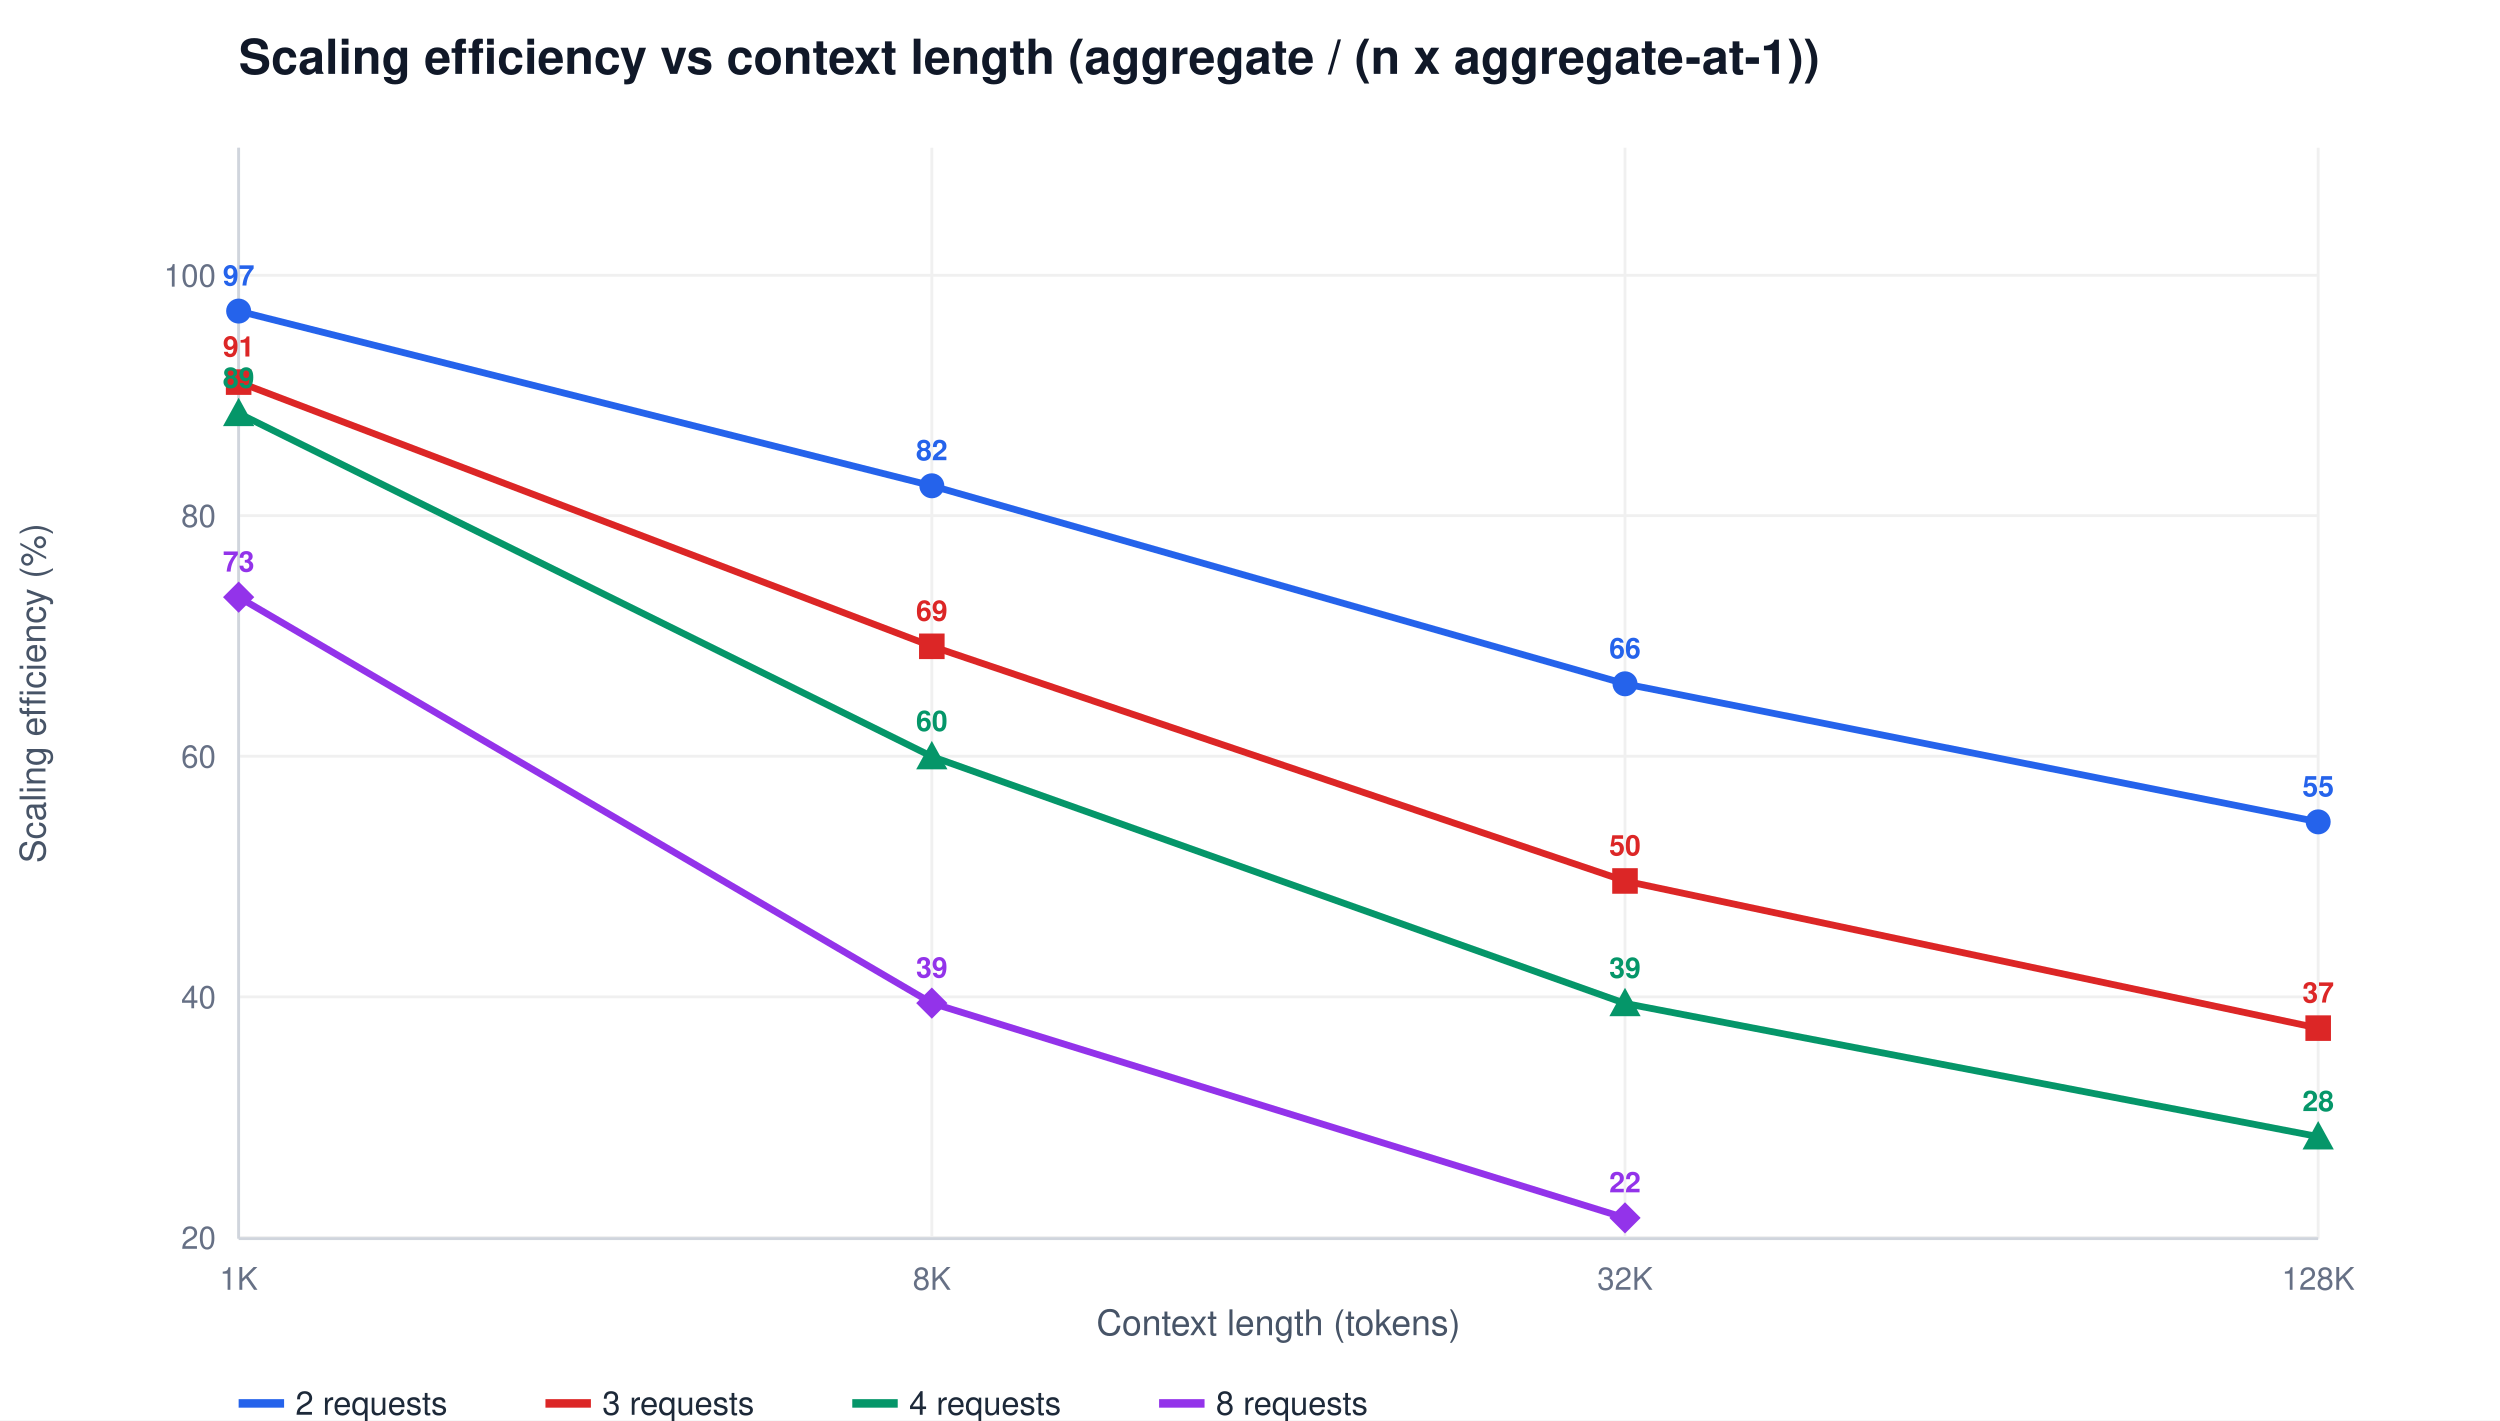
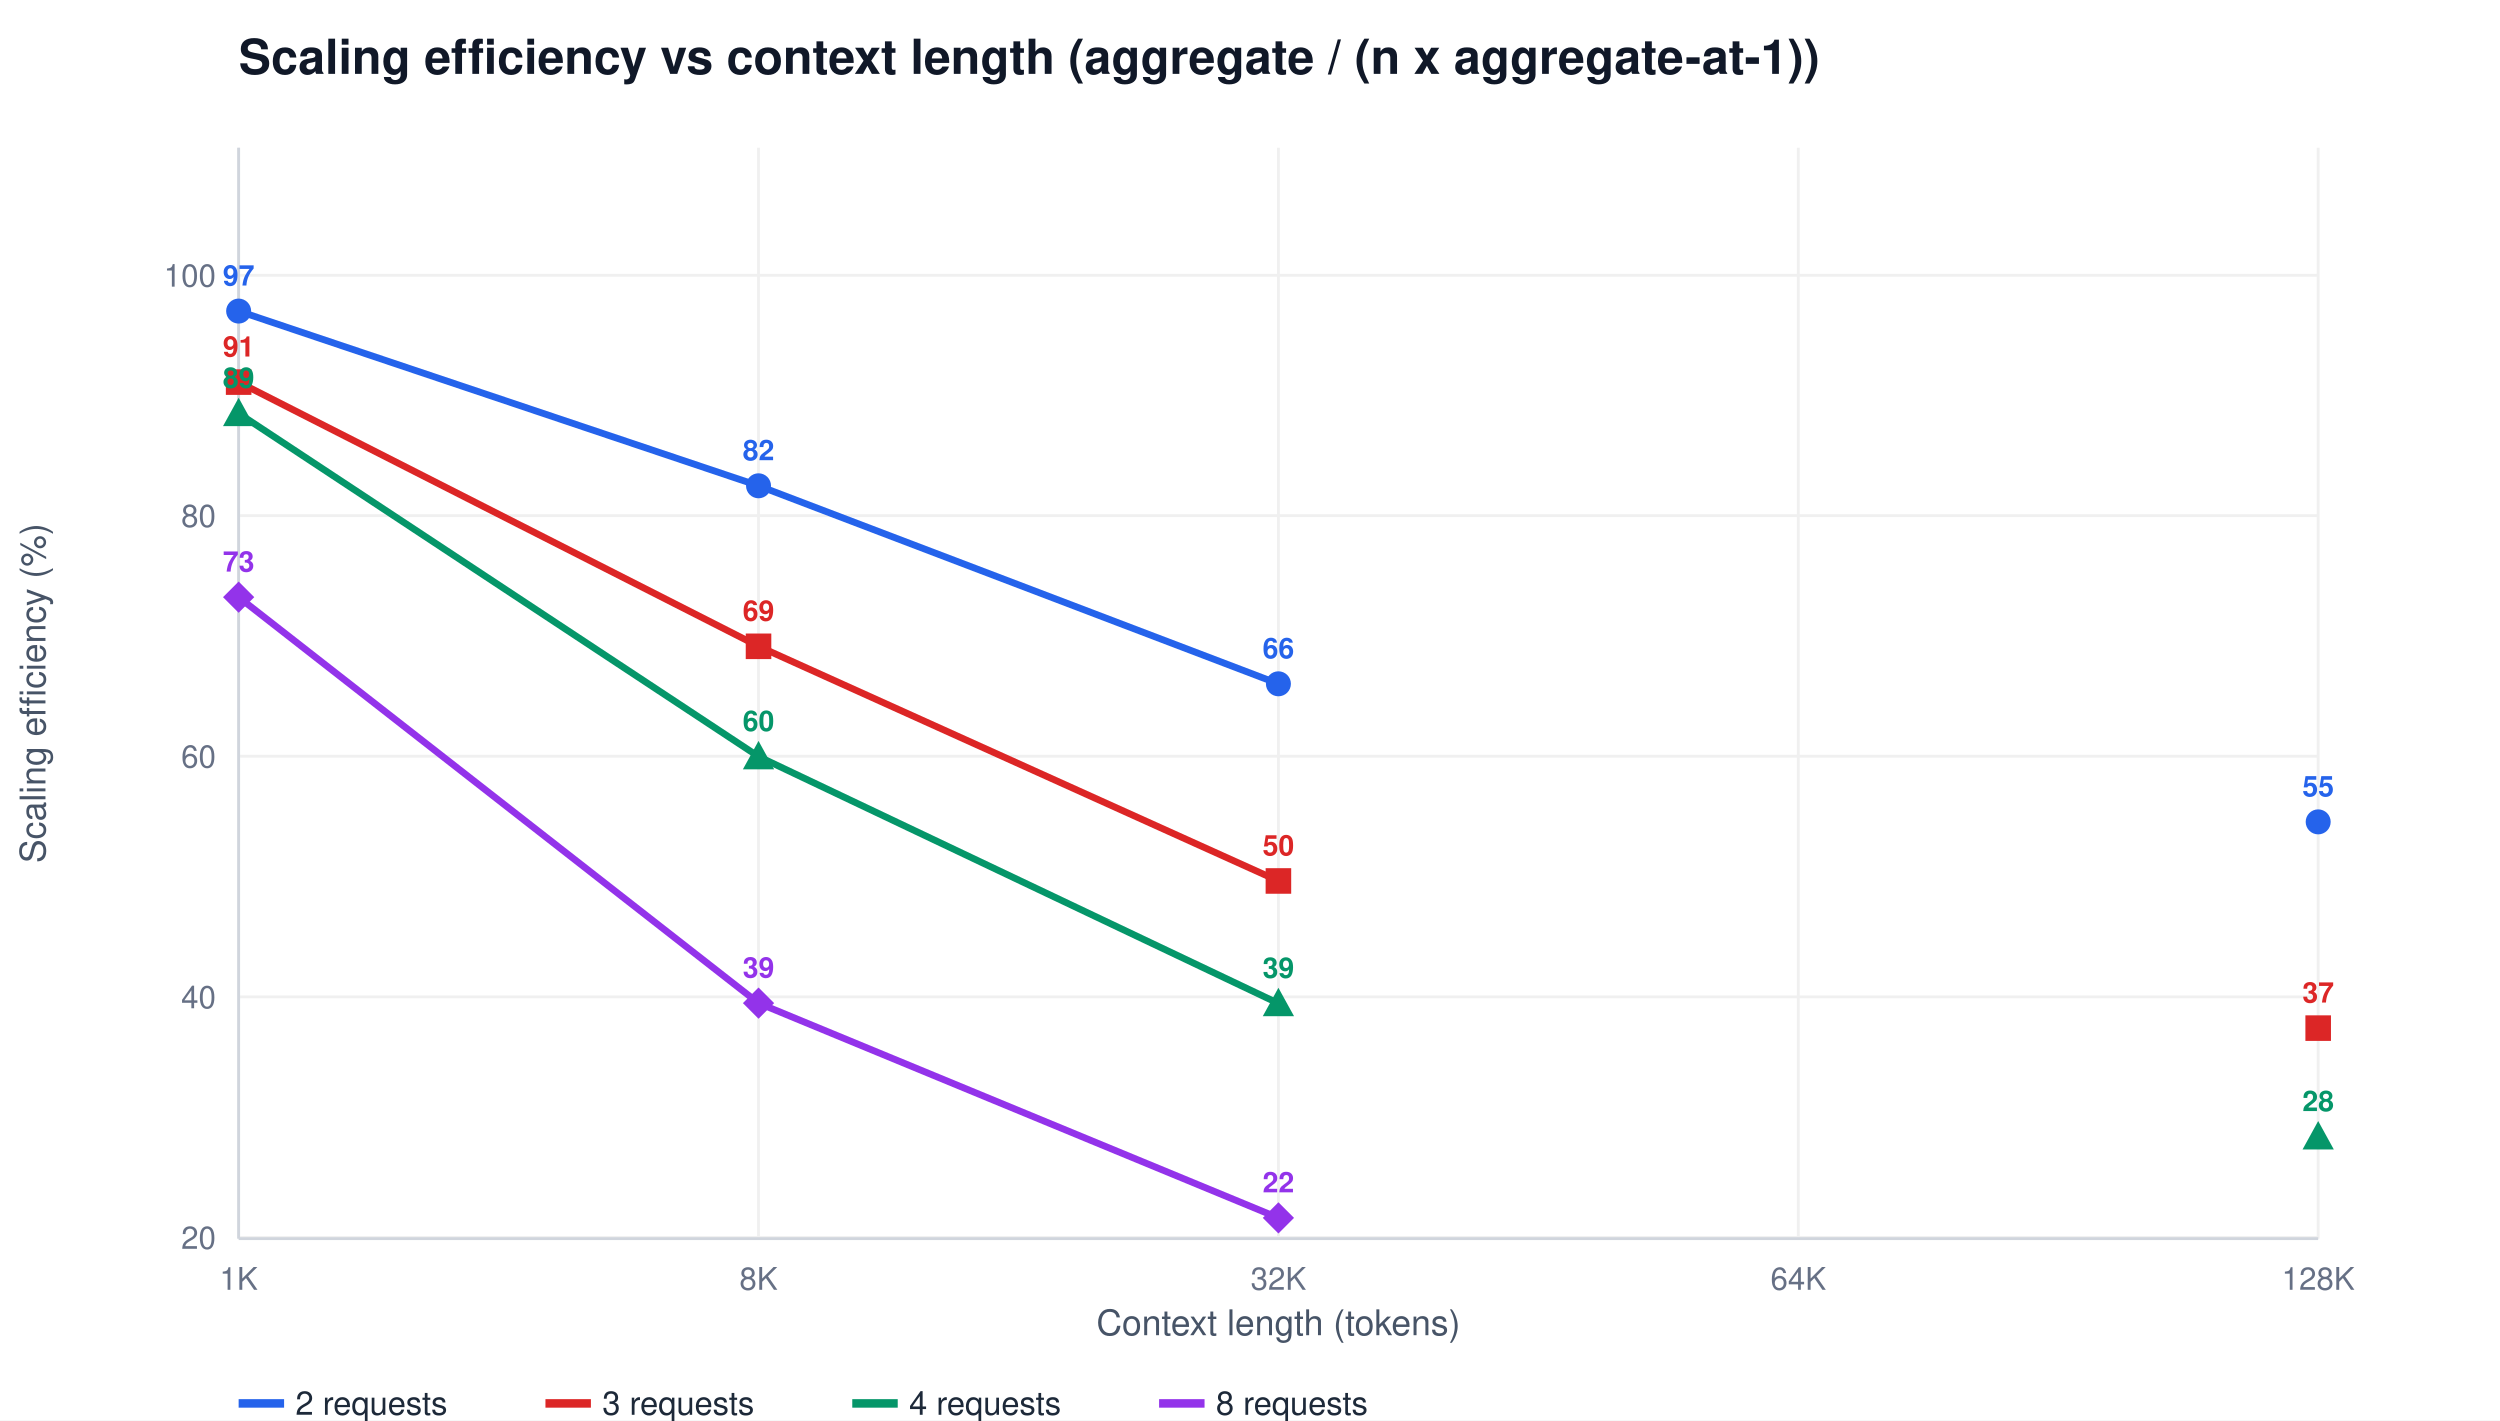
<svg xmlns="http://www.w3.org/2000/svg" width="880" height="500" viewBox="0 0 880 500" font-family="Segoe UI, Helvetica, Arial, sans-serif">
  <rect width="880" height="500" fill="#ffffff" />
  <text x="84" y="26" font-size="17" font-weight="600" fill="#101828">Scaling efficiency vs context length (aggregate / (n x aggregate-at-1))</text>
  <line x1="84" y1="435.6" x2="816" y2="435.6" stroke="#f0f0f0" stroke-width="1" />
  <text x="76" y="439.6" font-size="11" fill="#667085" text-anchor="end">20</text>
  <line x1="84" y1="350.9" x2="816" y2="350.9" stroke="#f0f0f0" stroke-width="1" />
  <text x="76" y="354.9" font-size="11" fill="#667085" text-anchor="end">40</text>
  <line x1="84" y1="266.2" x2="816" y2="266.2" stroke="#f0f0f0" stroke-width="1" />
  <text x="76" y="270.2" font-size="11" fill="#667085" text-anchor="end">60</text>
  <line x1="84" y1="181.5" x2="816" y2="181.5" stroke="#f0f0f0" stroke-width="1" />
  <text x="76" y="185.5" font-size="11" fill="#667085" text-anchor="end">80</text>
  <line x1="84" y1="96.9" x2="816" y2="96.9" stroke="#f0f0f0" stroke-width="1" />
  <text x="76" y="100.9" font-size="11" fill="#667085" text-anchor="end">100</text>
  <line x1="84.0" y1="52" x2="84.0" y2="436" stroke="#f0f0f0" stroke-width="1" />
  <text x="84.0" y="454" font-size="11" fill="#667085" text-anchor="middle">1K</text>
-   <line x1="328.0" y1="52" x2="328.0" y2="436" stroke="#f0f0f0" stroke-width="1" />
-   <text x="328.0" y="454" font-size="11" fill="#667085" text-anchor="middle">8K</text>
-   <line x1="572.0" y1="52" x2="572.0" y2="436" stroke="#f0f0f0" stroke-width="1" />
-   <text x="572.0" y="454" font-size="11" fill="#667085" text-anchor="middle">32K</text>
+   <line x1="267.0" y1="52" x2="267.0" y2="436" stroke="#f0f0f0" stroke-width="1" />
+   <text x="267.0" y="454" font-size="11" fill="#667085" text-anchor="middle">8K</text>
+   <line x1="450.0" y1="52" x2="450.0" y2="436" stroke="#f0f0f0" stroke-width="1" />
+   <text x="450.0" y="454" font-size="11" fill="#667085" text-anchor="middle">32K</text>
+   <line x1="633.0" y1="52" x2="633.0" y2="436" stroke="#f0f0f0" stroke-width="1" />
+   <text x="633.0" y="454" font-size="11" fill="#667085" text-anchor="middle">64K</text>
  <line x1="816.0" y1="52" x2="816.0" y2="436" stroke="#f0f0f0" stroke-width="1" />
  <text x="816.0" y="454" font-size="11" fill="#667085" text-anchor="middle">128K</text>
  <line x1="84" y1="436" x2="816" y2="436" stroke="#d0d5dd" stroke-width="1" />
  <line x1="84" y1="52" x2="84" y2="436" stroke="#d0d5dd" stroke-width="1" />
-   <polyline points="84.0,109.5 328.0,171.0 572.0,240.7 816.0,289.3" fill="none" stroke="#2563eb" stroke-width="2.4" />
+   <polyline points="84.0,109.5 267.0,171.0 450.0,240.7" fill="none" stroke="#2563eb" stroke-width="2.4" />
  <circle cx="84.0" cy="109.5" r="4.4" fill="#2563eb" />
-   <circle cx="328.0" cy="171.0" r="4.4" fill="#2563eb" />
-   <circle cx="572.0" cy="240.7" r="4.4" fill="#2563eb" />
+   <circle cx="267.0" cy="171.0" r="4.4" fill="#2563eb" />
+   <circle cx="450.0" cy="240.7" r="4.4" fill="#2563eb" />
  <circle cx="816.0" cy="289.3" r="4.4" fill="#2563eb" />
-   <polyline points="84.0,134.5 328.0,227.5 572.0,310.1 816.0,361.9" fill="none" stroke="#dc2626" stroke-width="2.4" />
+   <polyline points="84.0,134.5 267.0,227.5 450.0,310.1" fill="none" stroke="#dc2626" stroke-width="2.4" />
  <rect x="79.5" y="130.0" width="9" height="9" fill="#dc2626" />
-   <rect x="323.5" y="223.0" width="9" height="9" fill="#dc2626" />
-   <rect x="567.5" y="305.6" width="9" height="9" fill="#dc2626" />
+   <rect x="262.5" y="223.0" width="9" height="9" fill="#dc2626" />
+   <rect x="445.5" y="305.6" width="9" height="9" fill="#dc2626" />
  <rect x="811.5" y="357.4" width="9" height="9" fill="#dc2626" />
-   <polyline points="84.0,145.5 328.0,266.3 572.0,353.2 816.0,400.1" fill="none" stroke="#059669" stroke-width="2.4" />
+   <polyline points="84.0,145.5 267.0,266.3 450.0,353.2" fill="none" stroke="#059669" stroke-width="2.4" />
  <polygon points="84.0,140.0 78.5,150.0 89.5,150.0" fill="#059669" />
-   <polygon points="328.0,260.8 322.5,270.8 333.5,270.8" fill="#059669" />
-   <polygon points="572.0,347.7 566.5,357.7 577.5,357.7" fill="#059669" />
+   <polygon points="267.0,260.8 261.5,270.8 272.5,270.8" fill="#059669" />
+   <polygon points="450.0,347.7 444.5,357.7 455.5,357.7" fill="#059669" />
  <polygon points="816.0,394.6 810.5,404.6 821.5,404.6" fill="#059669" />
-   <polyline points="84.0,210.2 328.0,353.1 572.0,428.7" fill="none" stroke="#9333ea" stroke-width="2.4" />
+   <polyline points="84.0,210.2 267.0,353.1 450.0,428.7" fill="none" stroke="#9333ea" stroke-width="2.4" />
  <polygon points="84.0,204.7 89.5,210.2 84.0,215.7 78.5,210.2" fill="#9333ea" />
-   <polygon points="328.0,347.6 333.5,353.1 328.0,358.6 322.5,353.1" fill="#9333ea" />
-   <polygon points="572.0,423.2 577.5,428.7 572.0,434.2 566.5,428.7" fill="#9333ea" />
+   <polygon points="267.0,347.6 272.5,353.1 267.0,358.6 261.5,353.1" fill="#9333ea" />
+   <polygon points="450.0,423.2 455.5,428.7 450.0,434.2 444.5,428.7" fill="#9333ea" />
  <text x="84.0" y="100.5" font-size="10" fill="#2563eb" text-anchor="middle" font-weight="600">97</text>
  <text x="84.0" y="125.5" font-size="10" fill="#dc2626" text-anchor="middle" font-weight="600">91</text>
  <text x="84.0" y="136.5" font-size="10" fill="#059669" text-anchor="middle" font-weight="600">89</text>
  <text x="84.0" y="201.2" font-size="10" fill="#9333ea" text-anchor="middle" font-weight="600">73</text>
-   <text x="328.0" y="162.0" font-size="10" fill="#2563eb" text-anchor="middle" font-weight="600">82</text>
-   <text x="328.0" y="218.5" font-size="10" fill="#dc2626" text-anchor="middle" font-weight="600">69</text>
-   <text x="328.0" y="257.3" font-size="10" fill="#059669" text-anchor="middle" font-weight="600">60</text>
-   <text x="328.0" y="344.1" font-size="10" fill="#9333ea" text-anchor="middle" font-weight="600">39</text>
-   <text x="572.0" y="231.7" font-size="10" fill="#2563eb" text-anchor="middle" font-weight="600">66</text>
-   <text x="572.0" y="301.1" font-size="10" fill="#dc2626" text-anchor="middle" font-weight="600">50</text>
-   <text x="572.0" y="344.2" font-size="10" fill="#059669" text-anchor="middle" font-weight="600">39</text>
-   <text x="572.0" y="419.7" font-size="10" fill="#9333ea" text-anchor="middle" font-weight="600">22</text>
+   <text x="267.0" y="162.0" font-size="10" fill="#2563eb" text-anchor="middle" font-weight="600">82</text>
+   <text x="267.0" y="218.5" font-size="10" fill="#dc2626" text-anchor="middle" font-weight="600">69</text>
+   <text x="267.0" y="257.3" font-size="10" fill="#059669" text-anchor="middle" font-weight="600">60</text>
+   <text x="267.0" y="344.1" font-size="10" fill="#9333ea" text-anchor="middle" font-weight="600">39</text>
+   <text x="450.0" y="231.7" font-size="10" fill="#2563eb" text-anchor="middle" font-weight="600">66</text>
+   <text x="450.0" y="301.1" font-size="10" fill="#dc2626" text-anchor="middle" font-weight="600">50</text>
+   <text x="450.0" y="344.2" font-size="10" fill="#059669" text-anchor="middle" font-weight="600">39</text>
+   <text x="450.0" y="419.7" font-size="10" fill="#9333ea" text-anchor="middle" font-weight="600">22</text>
  <text x="816.0" y="280.3" font-size="10" fill="#2563eb" text-anchor="middle" font-weight="600">55</text>
  <text x="816.0" y="352.9" font-size="10" fill="#dc2626" text-anchor="middle" font-weight="600">37</text>
  <text x="816.0" y="391.1" font-size="10" fill="#059669" text-anchor="middle" font-weight="600">28</text>
  <line x1="84" y1="494" x2="100" y2="494" stroke="#2563eb" stroke-width="3" />
  <text x="104" y="498" font-size="11.5" fill="#1d2939">2 requests</text>
  <line x1="192" y1="494" x2="208" y2="494" stroke="#dc2626" stroke-width="3" />
  <text x="212" y="498" font-size="11.5" fill="#1d2939">3 requests</text>
  <line x1="300" y1="494" x2="316" y2="494" stroke="#059669" stroke-width="3" />
  <text x="320" y="498" font-size="11.5" fill="#1d2939">4 requests</text>
  <line x1="408" y1="494" x2="424" y2="494" stroke="#9333ea" stroke-width="3" />
  <text x="428" y="498" font-size="11.5" fill="#1d2939">8 requests</text>
  <text x="450" y="470" font-size="12.5" fill="#475467" text-anchor="middle">Context length (tokens)</text>
  <text x="16" y="244" font-size="12.5" fill="#475467" text-anchor="middle" transform="rotate(-90 16 244)">Scaling efficiency (%)</text>
</svg>
